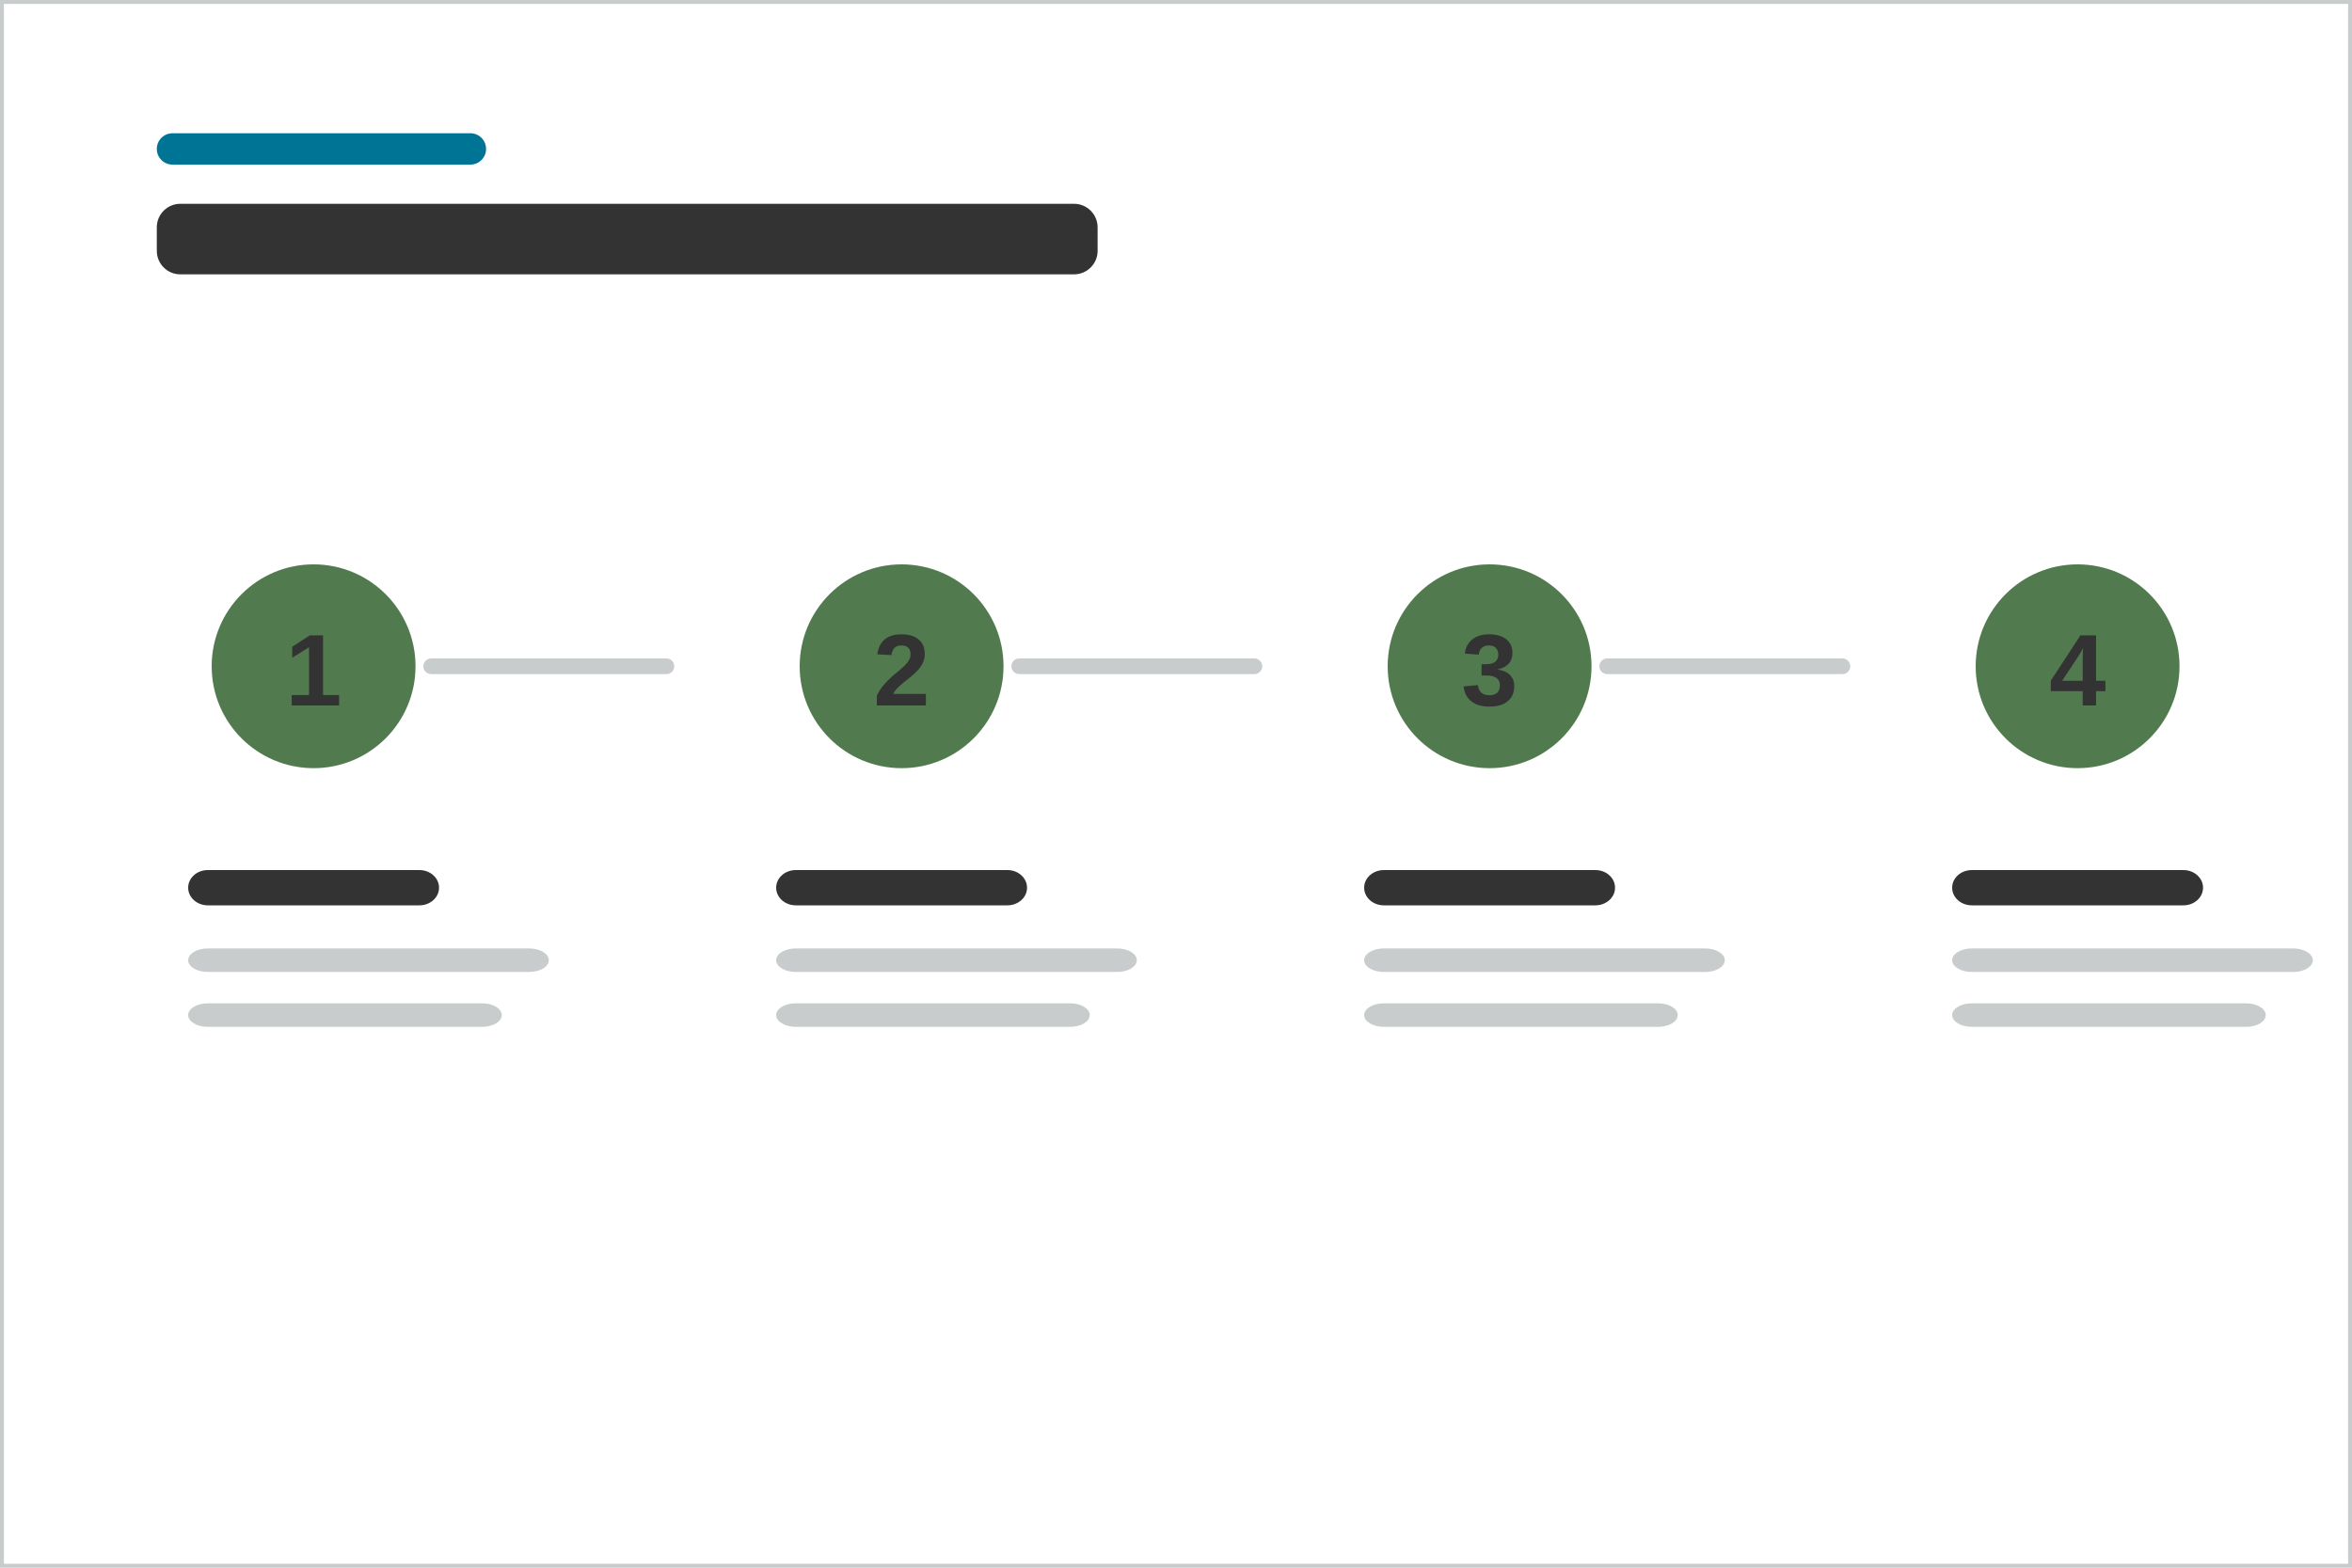
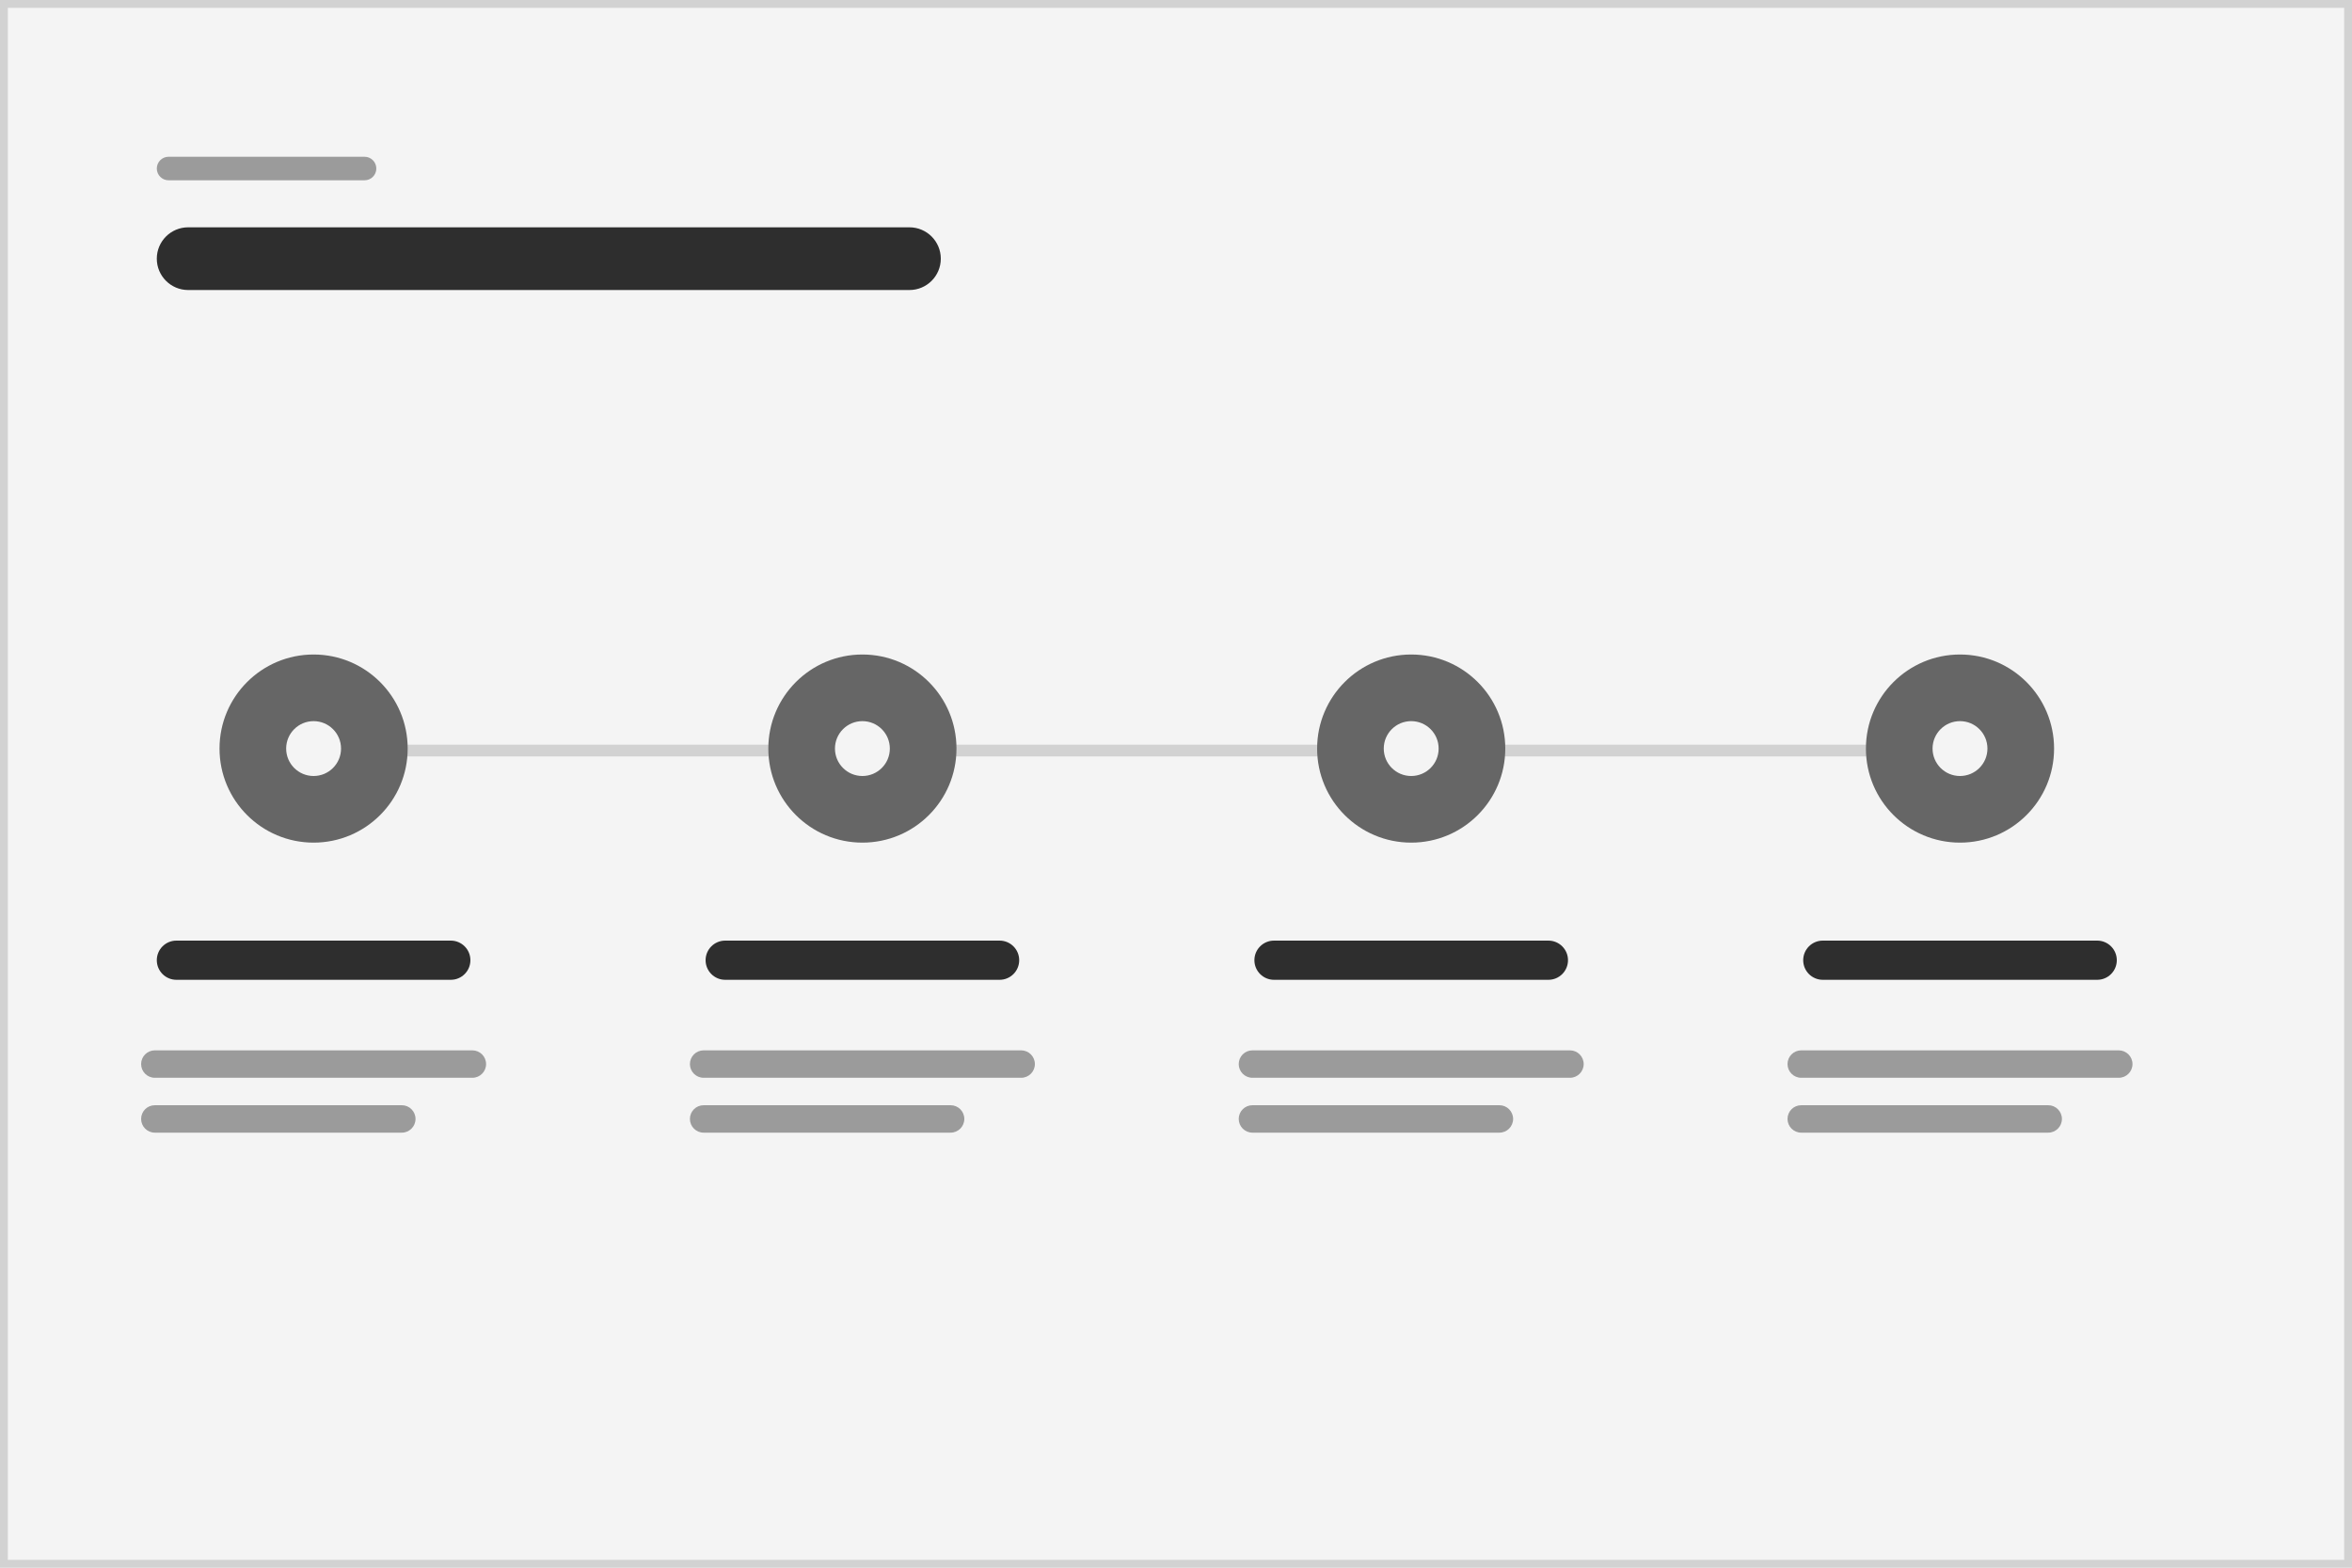
<svg xmlns="http://www.w3.org/2000/svg" viewBox="0 0 600 400" width="600" height="400" role="img">
-   <rect width="600" height="400" fill="#ffffff" />
-   <rect x="0.5" y="0.5" width="599" height="399" fill="none" stroke="#c8cccc" />
-   <rect x="40" y="34" width="84.0" height="8" rx="4" fill="#007495" />
-   <rect x="40" y="52" width="240" height="18" rx="6" fill="#343334" />
-   <circle cx="80" cy="170" r="26" fill="#527a4f" />
-   <text x="80" y="180" text-anchor="middle" font-family="Arial" font-weight="700" font-size="26" fill="#343334">1</text>
-   <rect x="108" y="168" width="64" height="4" rx="2" fill="#c8cccc" />
-   <rect x="48" y="222" width="64" height="9" rx="5" fill="#343334" />
-   <rect x="48" y="242" width="92" height="6" rx="5" fill="#c8cccc" />
-   <rect x="48" y="256" width="80" height="6" rx="5" fill="#c8cccc" />
-   <circle cx="230" cy="170" r="26" fill="#527a4f" />
-   <text x="230" y="180" text-anchor="middle" font-family="Arial" font-weight="700" font-size="26" fill="#343334">2</text>
-   <rect x="258" y="168" width="64" height="4" rx="2" fill="#c8cccc" />
-   <rect x="198" y="222" width="64" height="9" rx="5" fill="#343334" />
-   <rect x="198" y="242" width="92" height="6" rx="5" fill="#c8cccc" />
-   <rect x="198" y="256" width="80" height="6" rx="5" fill="#c8cccc" />
-   <circle cx="380" cy="170" r="26" fill="#527a4f" />
-   <text x="380" y="180" text-anchor="middle" font-family="Arial" font-weight="700" font-size="26" fill="#343334">3</text>
-   <rect x="408" y="168" width="64" height="4" rx="2" fill="#c8cccc" />
-   <rect x="348" y="222" width="64" height="9" rx="5" fill="#343334" />
-   <rect x="348" y="242" width="92" height="6" rx="5" fill="#c8cccc" />
-   <rect x="348" y="256" width="80" height="6" rx="5" fill="#c8cccc" />
-   <circle cx="530" cy="170" r="26" fill="#527a4f" />
-   <text x="530" y="180" text-anchor="middle" font-family="Arial" font-weight="700" font-size="26" fill="#343334">4</text>
-   <rect x="498" y="222" width="64" height="9" rx="5" fill="#343334" />
-   <rect x="498" y="242" width="92" height="6" rx="5" fill="#c8cccc" />
-   <rect x="498" y="256" width="80" height="6" rx="5" fill="#c8cccc" />
+   <rect x="0" y="0" width="600" height="400" rx="0" fill="#f4f4f4" />
+   <rect x="1" y="1" width="598" height="398" rx="0" fill="none" stroke="#d2d2d2" stroke-width="2" />
+   <rect x="40" y="40" width="56" height="6" rx="3" fill="#9b9b9b" />
+   <rect x="40" y="58" width="200" height="16" rx="8" fill="#2e2e2e" />
+   <rect x="80" y="190" width="440" height="3" rx="2" fill="#d2d2d2" />
+   <circle cx="80" cy="191" r="24" fill="#666666" />
+   <circle cx="80" cy="191" r="7" fill="#f4f4f4" />
+   <rect x="40" y="240" width="80" height="10" rx="5" fill="#2e2e2e" />
+   <rect x="36" y="268" width="88" height="7" rx="3.5" fill="#9b9b9b" />
+   <rect x="36" y="282" width="70" height="7" rx="3.5" fill="#9b9b9b" />
+   <circle cx="220" cy="191" r="24" fill="#666666" />
+   <circle cx="220" cy="191" r="7" fill="#f4f4f4" />
+   <rect x="180" y="240" width="80" height="10" rx="5" fill="#2e2e2e" />
+   <rect x="176" y="268" width="88" height="7" rx="3.5" fill="#9b9b9b" />
+   <rect x="176" y="282" width="70" height="7" rx="3.5" fill="#9b9b9b" />
+   <circle cx="360" cy="191" r="24" fill="#666666" />
+   <circle cx="360" cy="191" r="7" fill="#f4f4f4" />
+   <rect x="320" y="240" width="80" height="10" rx="5" fill="#2e2e2e" />
+   <rect x="316" y="268" width="88" height="7" rx="3.5" fill="#9b9b9b" />
+   <rect x="316" y="282" width="70" height="7" rx="3.5" fill="#9b9b9b" />
+   <circle cx="500" cy="191" r="24" fill="#666666" />
+   <circle cx="500" cy="191" r="7" fill="#f4f4f4" />
+   <rect x="460" y="240" width="80" height="10" rx="5" fill="#2e2e2e" />
+   <rect x="456" y="268" width="88" height="7" rx="3.5" fill="#9b9b9b" />
+   <rect x="456" y="282" width="70" height="7" rx="3.5" fill="#9b9b9b" />
</svg>
